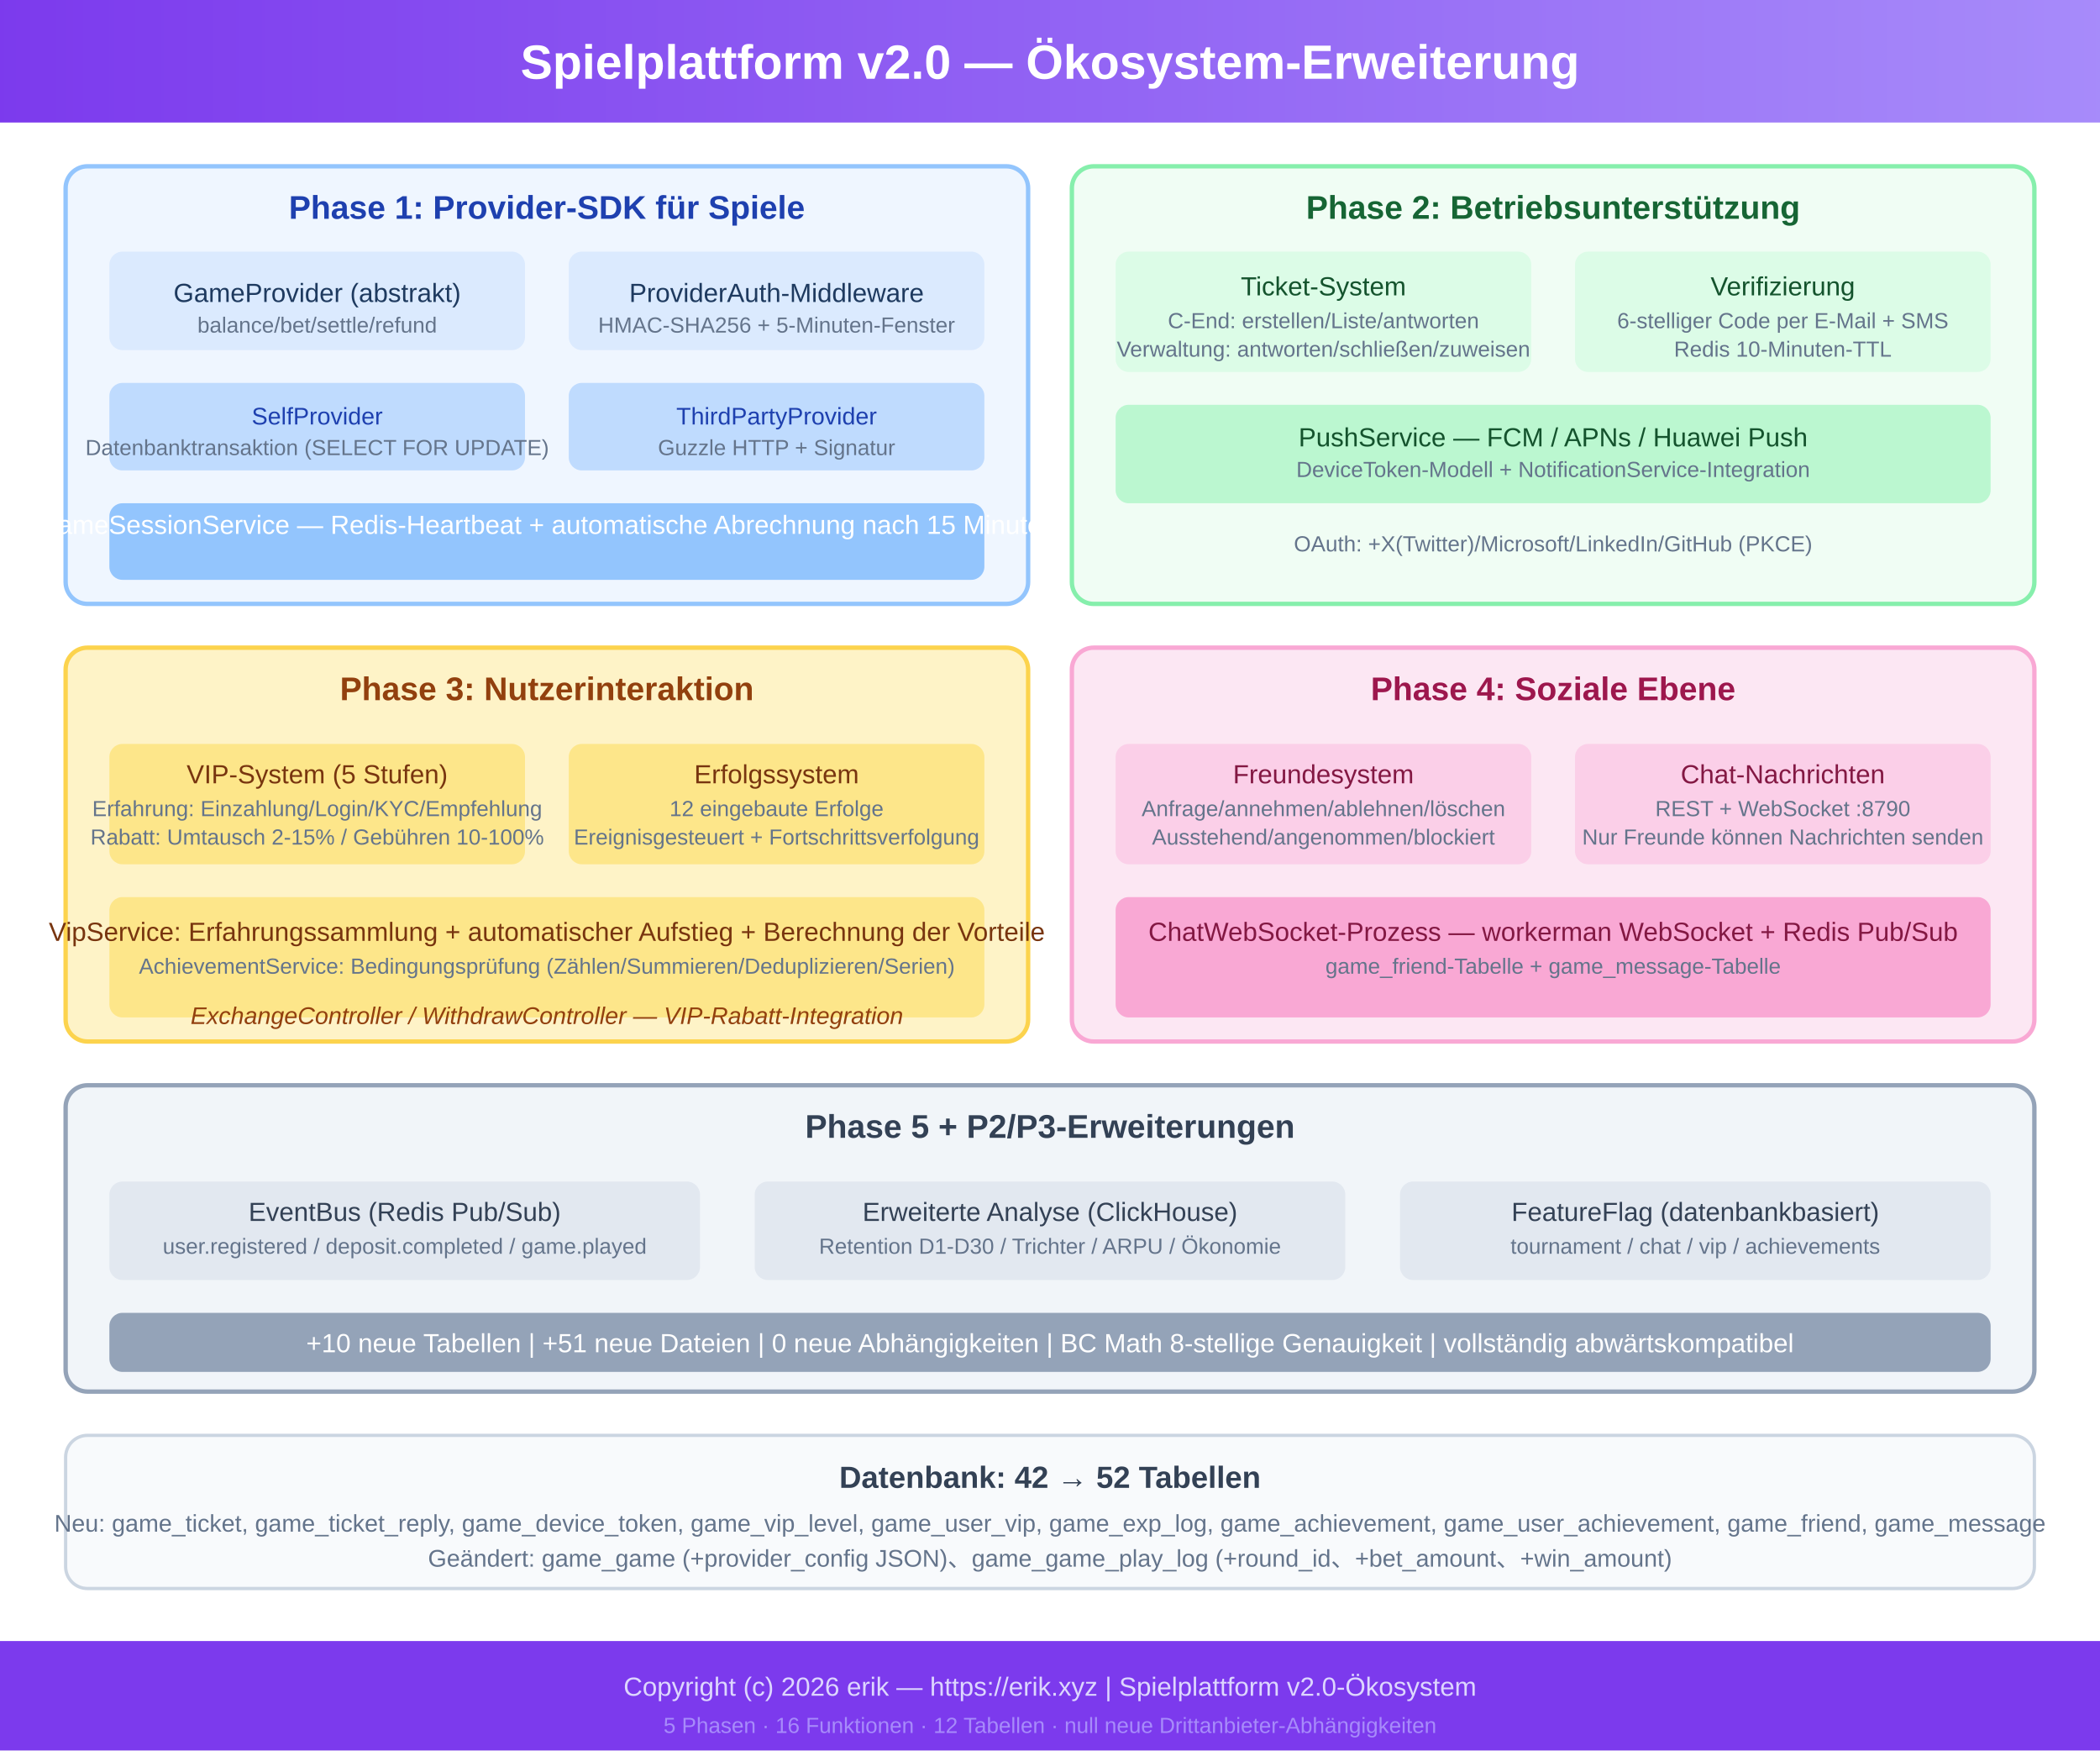
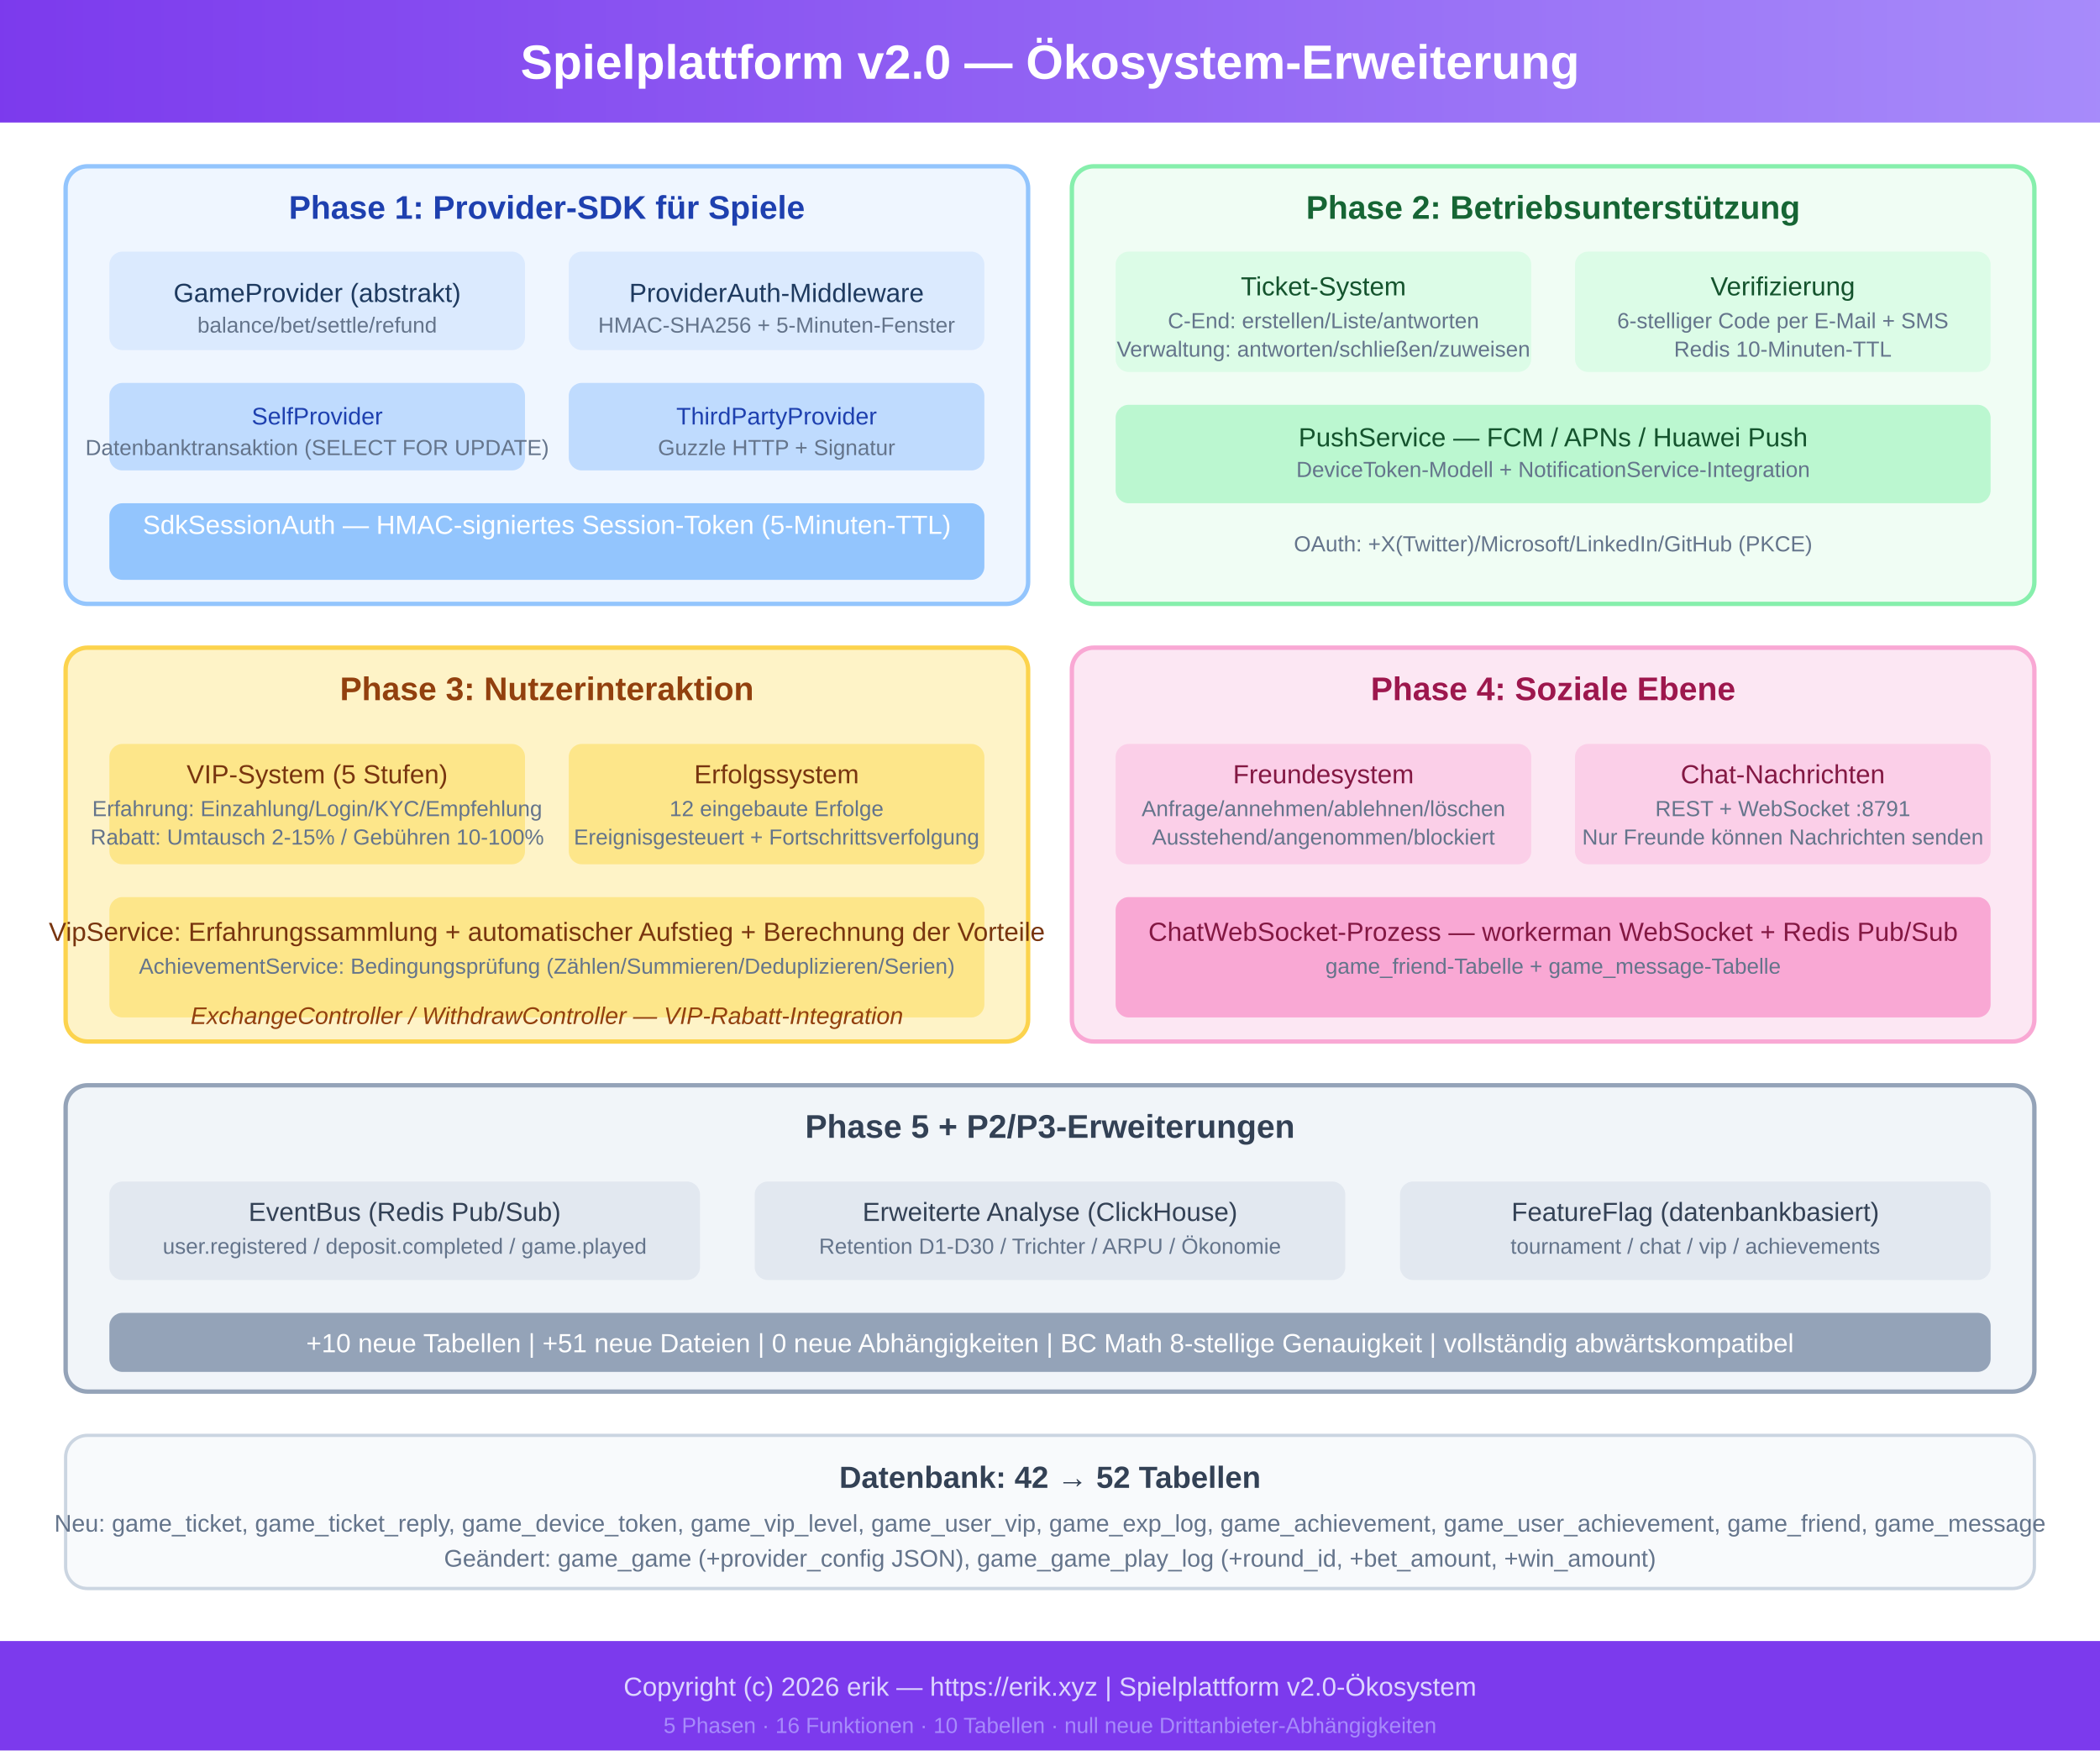
<svg xmlns="http://www.w3.org/2000/svg" viewBox="0 0 960 800" font-family="Arial, 'Noto Sans SC', 'Noto Sans', sans-serif">
  <defs>
    <marker id="arrow" markerWidth="10" markerHeight="7" refX="10" refY="3.5" orient="auto">
      <polygon points="0 0, 10 3.5, 0 7" fill="#64748b" />
    </marker>
    <linearGradient id="hdr" x1="0" y1="0" x2="1" y2="0">
      <stop offset="0%" stop-color="#7c3aed" />
      <stop offset="100%" stop-color="#a78bfa" />
    </linearGradient>
    <linearGradient id="gradNew" x1="0" y1="0" x2="0" y2="1">
      <stop offset="0%" stop-color="#faf5ff" />
      <stop offset="100%" stop-color="#f3e8ff" />
    </linearGradient>
    <linearGradient id="gradProvider" x1="0" y1="0" x2="0" y2="1">
      <stop offset="0%" stop-color="#eff6ff" />
      <stop offset="100%" stop-color="#dbeafe" />
    </linearGradient>
  </defs>
  <rect width="960" height="800" fill="#ffffff" />
  <rect x="0" y="0" width="960" height="56" fill="url(#hdr)" />
  <text x="480" y="36" text-anchor="middle" fill="#fff" font-size="22" font-weight="bold">Spielplattform v2.0 — Ökosystem-Erweiterung</text>
  <rect x="30" y="76" width="440" height="200" rx="10" fill="#eff6ff" stroke="#93c5fd" stroke-width="2" />
  <text x="250" y="100" text-anchor="middle" fill="#1e40af" font-size="15" font-weight="bold">Phase 1: Provider-SDK für Spiele</text>
  <rect x="50" y="115" width="190" height="45" rx="6" fill="#dbeafe" />
  <text x="145" y="138" text-anchor="middle" fill="#1e3a5f" font-size="12">GameProvider (abstrakt)</text>
  <text x="145" y="152" text-anchor="middle" fill="#64748b" font-size="10">balance/bet/settle/refund</text>
  <rect x="260" y="115" width="190" height="45" rx="6" fill="#dbeafe" />
  <text x="355" y="138" text-anchor="middle" fill="#1e3a5f" font-size="12">ProviderAuth-Middleware</text>
  <text x="355" y="152" text-anchor="middle" fill="#64748b" font-size="10">HMAC-SHA256 + 5-Minuten-Fenster</text>
  <rect x="50" y="175" width="190" height="40" rx="6" fill="#bfdbfe" />
  <text x="145" y="194" text-anchor="middle" fill="#1e40af" font-size="11">SelfProvider</text>
  <text x="145" y="208" text-anchor="middle" fill="#64748b" font-size="10">Datenbanktransaktion (SELECT FOR UPDATE)</text>
  <rect x="260" y="175" width="190" height="40" rx="6" fill="#bfdbfe" />
  <text x="355" y="194" text-anchor="middle" fill="#1e40af" font-size="11">ThirdPartyProvider</text>
  <text x="355" y="208" text-anchor="middle" fill="#64748b" font-size="10">Guzzle HTTP + Signatur</text>
  <rect x="50" y="230" width="400" height="35" rx="6" fill="#93c5fd" />
-   <text x="250" y="244" text-anchor="middle" fill="#fff" font-size="12">GameSessionService — Redis-Heartbeat + automatische Abrechnung nach 15 Minuten</text>
+   <text x="250" y="244" text-anchor="middle" fill="#fff" font-size="12">SdkSessionAuth — HMAC-signiertes Session-Token (5-Minuten-TTL)</text>
  <rect x="490" y="76" width="440" height="200" rx="10" fill="#f0fdf4" stroke="#86efac" stroke-width="2" />
  <text x="710" y="100" text-anchor="middle" fill="#166534" font-size="15" font-weight="bold">Phase 2: Betriebsunterstützung</text>
  <rect x="510" y="115" width="190" height="55" rx="6" fill="#dcfce7" />
  <text x="605" y="135" text-anchor="middle" fill="#14532d" font-size="12">Ticket-System</text>
  <text x="605" y="150" text-anchor="middle" fill="#64748b" font-size="10">C-End: erstellen/Liste/antworten</text>
  <text x="605" y="163" text-anchor="middle" fill="#64748b" font-size="10">Verwaltung: antworten/schließen/zuweisen</text>
  <rect x="720" y="115" width="190" height="55" rx="6" fill="#dcfce7" />
  <text x="815" y="135" text-anchor="middle" fill="#14532d" font-size="12">Verifizierung</text>
  <text x="815" y="150" text-anchor="middle" fill="#64748b" font-size="10">6-stelliger Code per E-Mail + SMS</text>
  <text x="815" y="163" text-anchor="middle" fill="#64748b" font-size="10">Redis 10-Minuten-TTL</text>
  <rect x="510" y="185" width="400" height="45" rx="6" fill="#bbf7d0" />
  <text x="710" y="204" text-anchor="middle" fill="#14532d" font-size="12">PushService — FCM / APNs / Huawei Push</text>
  <text x="710" y="252" text-anchor="middle" fill="#64748b" font-size="10">OAuth: +X(Twitter)/Microsoft/LinkedIn/GitHub (PKCE)</text>
  <text x="710" y="218" text-anchor="middle" fill="#64748b" font-size="10">DeviceToken-Modell + NotificationService-Integration</text>
  <rect x="30" y="296" width="440" height="180" rx="10" fill="#fef3c7" stroke="#fcd34d" stroke-width="2" />
  <text x="250" y="320" text-anchor="middle" fill="#92400e" font-size="15" font-weight="bold">Phase 3: Nutzerinteraktion</text>
  <rect x="50" y="340" width="190" height="55" rx="6" fill="#fde68a" />
  <text x="145" y="358" text-anchor="middle" fill="#78350f" font-size="12">VIP-System (5 Stufen)</text>
  <text x="145" y="373" text-anchor="middle" fill="#64748b" font-size="10">Erfahrung: Einzahlung/Login/KYC/Empfehlung</text>
  <text x="145" y="386" text-anchor="middle" fill="#64748b" font-size="10">Rabatt: Umtausch 2-15% / Gebühren 10-100%</text>
  <rect x="260" y="340" width="190" height="55" rx="6" fill="#fde68a" />
  <text x="355" y="358" text-anchor="middle" fill="#78350f" font-size="12">Erfolgssystem</text>
  <text x="355" y="373" text-anchor="middle" fill="#64748b" font-size="10">12 eingebaute Erfolge</text>
  <text x="355" y="386" text-anchor="middle" fill="#64748b" font-size="10">Ereignisgesteuert + Fortschrittsverfolgung</text>
  <rect x="50" y="410" width="400" height="55" rx="6" fill="#fde68a" />
  <text x="250" y="430" text-anchor="middle" fill="#78350f" font-size="12">VipService: Erfahrungssammlung + automatischer Aufstieg + Berechnung der Vorteile</text>
  <text x="250" y="445" text-anchor="middle" fill="#64748b" font-size="10">AchievementService: Bedingungsprüfung (Zählen/Summieren/Deduplizieren/Serien)</text>
  <text x="250" y="468" text-anchor="middle" fill="#92400e" font-size="11" font-style="italic">ExchangeController / WithdrawController — VIP-Rabatt-Integration</text>
  <rect x="490" y="296" width="440" height="180" rx="10" fill="#fce7f3" stroke="#f9a8d4" stroke-width="2" />
  <text x="710" y="320" text-anchor="middle" fill="#9d174d" font-size="15" font-weight="bold">Phase 4: Soziale Ebene</text>
  <rect x="510" y="340" width="190" height="55" rx="6" fill="#fbcfe8" />
  <text x="605" y="358" text-anchor="middle" fill="#831843" font-size="12">Freundesystem</text>
  <text x="605" y="373" text-anchor="middle" fill="#64748b" font-size="10">Anfrage/annehmen/ablehnen/löschen</text>
  <text x="605" y="386" text-anchor="middle" fill="#64748b" font-size="10">Ausstehend/angenommen/blockiert</text>
  <rect x="720" y="340" width="190" height="55" rx="6" fill="#fbcfe8" />
  <text x="815" y="358" text-anchor="middle" fill="#831843" font-size="12">Chat-Nachrichten</text>
-   <text x="815" y="373" text-anchor="middle" fill="#64748b" font-size="10">REST + WebSocket :8790</text>
+   <text x="815" y="373" text-anchor="middle" fill="#64748b" font-size="10">REST + WebSocket :8791</text>
  <text x="815" y="386" text-anchor="middle" fill="#64748b" font-size="10">Nur Freunde können Nachrichten senden</text>
  <rect x="510" y="410" width="400" height="55" rx="6" fill="#f9a8d4" />
  <text x="710" y="430" text-anchor="middle" fill="#831843" font-size="12">ChatWebSocket-Prozess — workerman WebSocket + Redis Pub/Sub</text>
  <text x="710" y="445" text-anchor="middle" fill="#64748b" font-size="10">game_friend-Tabelle + game_message-Tabelle</text>
  <rect x="30" y="496" width="900" height="140" rx="10" fill="#f1f5f9" stroke="#94a3b8" stroke-width="2" />
  <text x="480" y="520" text-anchor="middle" fill="#334155" font-size="15" font-weight="bold">Phase 5 + P2/P3-Erweiterungen</text>
  <rect x="50" y="540" width="270" height="45" rx="6" fill="#e2e8f0" />
  <text x="185" y="558" text-anchor="middle" fill="#334155" font-size="12">EventBus (Redis Pub/Sub)</text>
  <text x="185" y="573" text-anchor="middle" fill="#64748b" font-size="10">user.registered / deposit.completed / game.played</text>
  <rect x="345" y="540" width="270" height="45" rx="6" fill="#e2e8f0" />
  <text x="480" y="558" text-anchor="middle" fill="#334155" font-size="12">Erweiterte Analyse (ClickHouse)</text>
  <text x="480" y="573" text-anchor="middle" fill="#64748b" font-size="10">Retention D1-D30 / Trichter / ARPU / Ökonomie</text>
  <rect x="640" y="540" width="270" height="45" rx="6" fill="#e2e8f0" />
  <text x="775" y="558" text-anchor="middle" fill="#334155" font-size="12">FeatureFlag (datenbankbasiert)</text>
  <text x="775" y="573" text-anchor="middle" fill="#64748b" font-size="10">tournament / chat / vip / achievements</text>
  <rect x="50" y="600" width="860" height="27" rx="6" fill="#94a3b8" />
  <text x="480" y="618" text-anchor="middle" fill="#fff" font-size="12">+10 neue Tabellen  |  +51 neue Dateien  |  0 neue Abhängigkeiten  |  BC Math 8-stellige Genauigkeit  |  vollständig abwärtskompatibel</text>
  <rect x="30" y="656" width="900" height="70" rx="10" fill="#f8fafc" stroke="#cbd5e1" stroke-width="1.5" />
  <text x="480" y="680" text-anchor="middle" fill="#334155" font-size="14" font-weight="bold">Datenbank: 42 → 52 Tabellen</text>
  <text x="480" y="700" text-anchor="middle" fill="#64748b" font-size="11">Neu: game_ticket, game_ticket_reply, game_device_token, game_vip_level, game_user_vip, game_exp_log, game_achievement, game_user_achievement, game_friend, game_message</text>
-   <text x="480" y="716" text-anchor="middle" fill="#64748b" font-size="11">Geändert: game_game (+provider_config JSON)、game_game_play_log (+round_id、+bet_amount、+win_amount)</text>
+   <text x="480" y="716" text-anchor="middle" fill="#64748b" font-size="11">Geändert: game_game (+provider_config JSON), game_game_play_log (+round_id, +bet_amount, +win_amount)</text>
  <rect x="0" y="750" width="960" height="50" fill="#7c3aed" />
  <text x="480" y="775" text-anchor="middle" fill="#ddd6fe" font-size="12">Copyright (c) 2026 erik — https://erik.xyz | Spielplattform v2.0-Ökosystem</text>
-   <text x="480" y="792" text-anchor="middle" fill="#a78bfa" font-size="10">5 Phasen · 16 Funktionen · 12 Tabellen · null neue Drittanbieter-Abhängigkeiten</text>
+   <text x="480" y="792" text-anchor="middle" fill="#a78bfa" font-size="10">5 Phasen · 16 Funktionen · 10 Tabellen · null neue Drittanbieter-Abhängigkeiten</text>
</svg>
